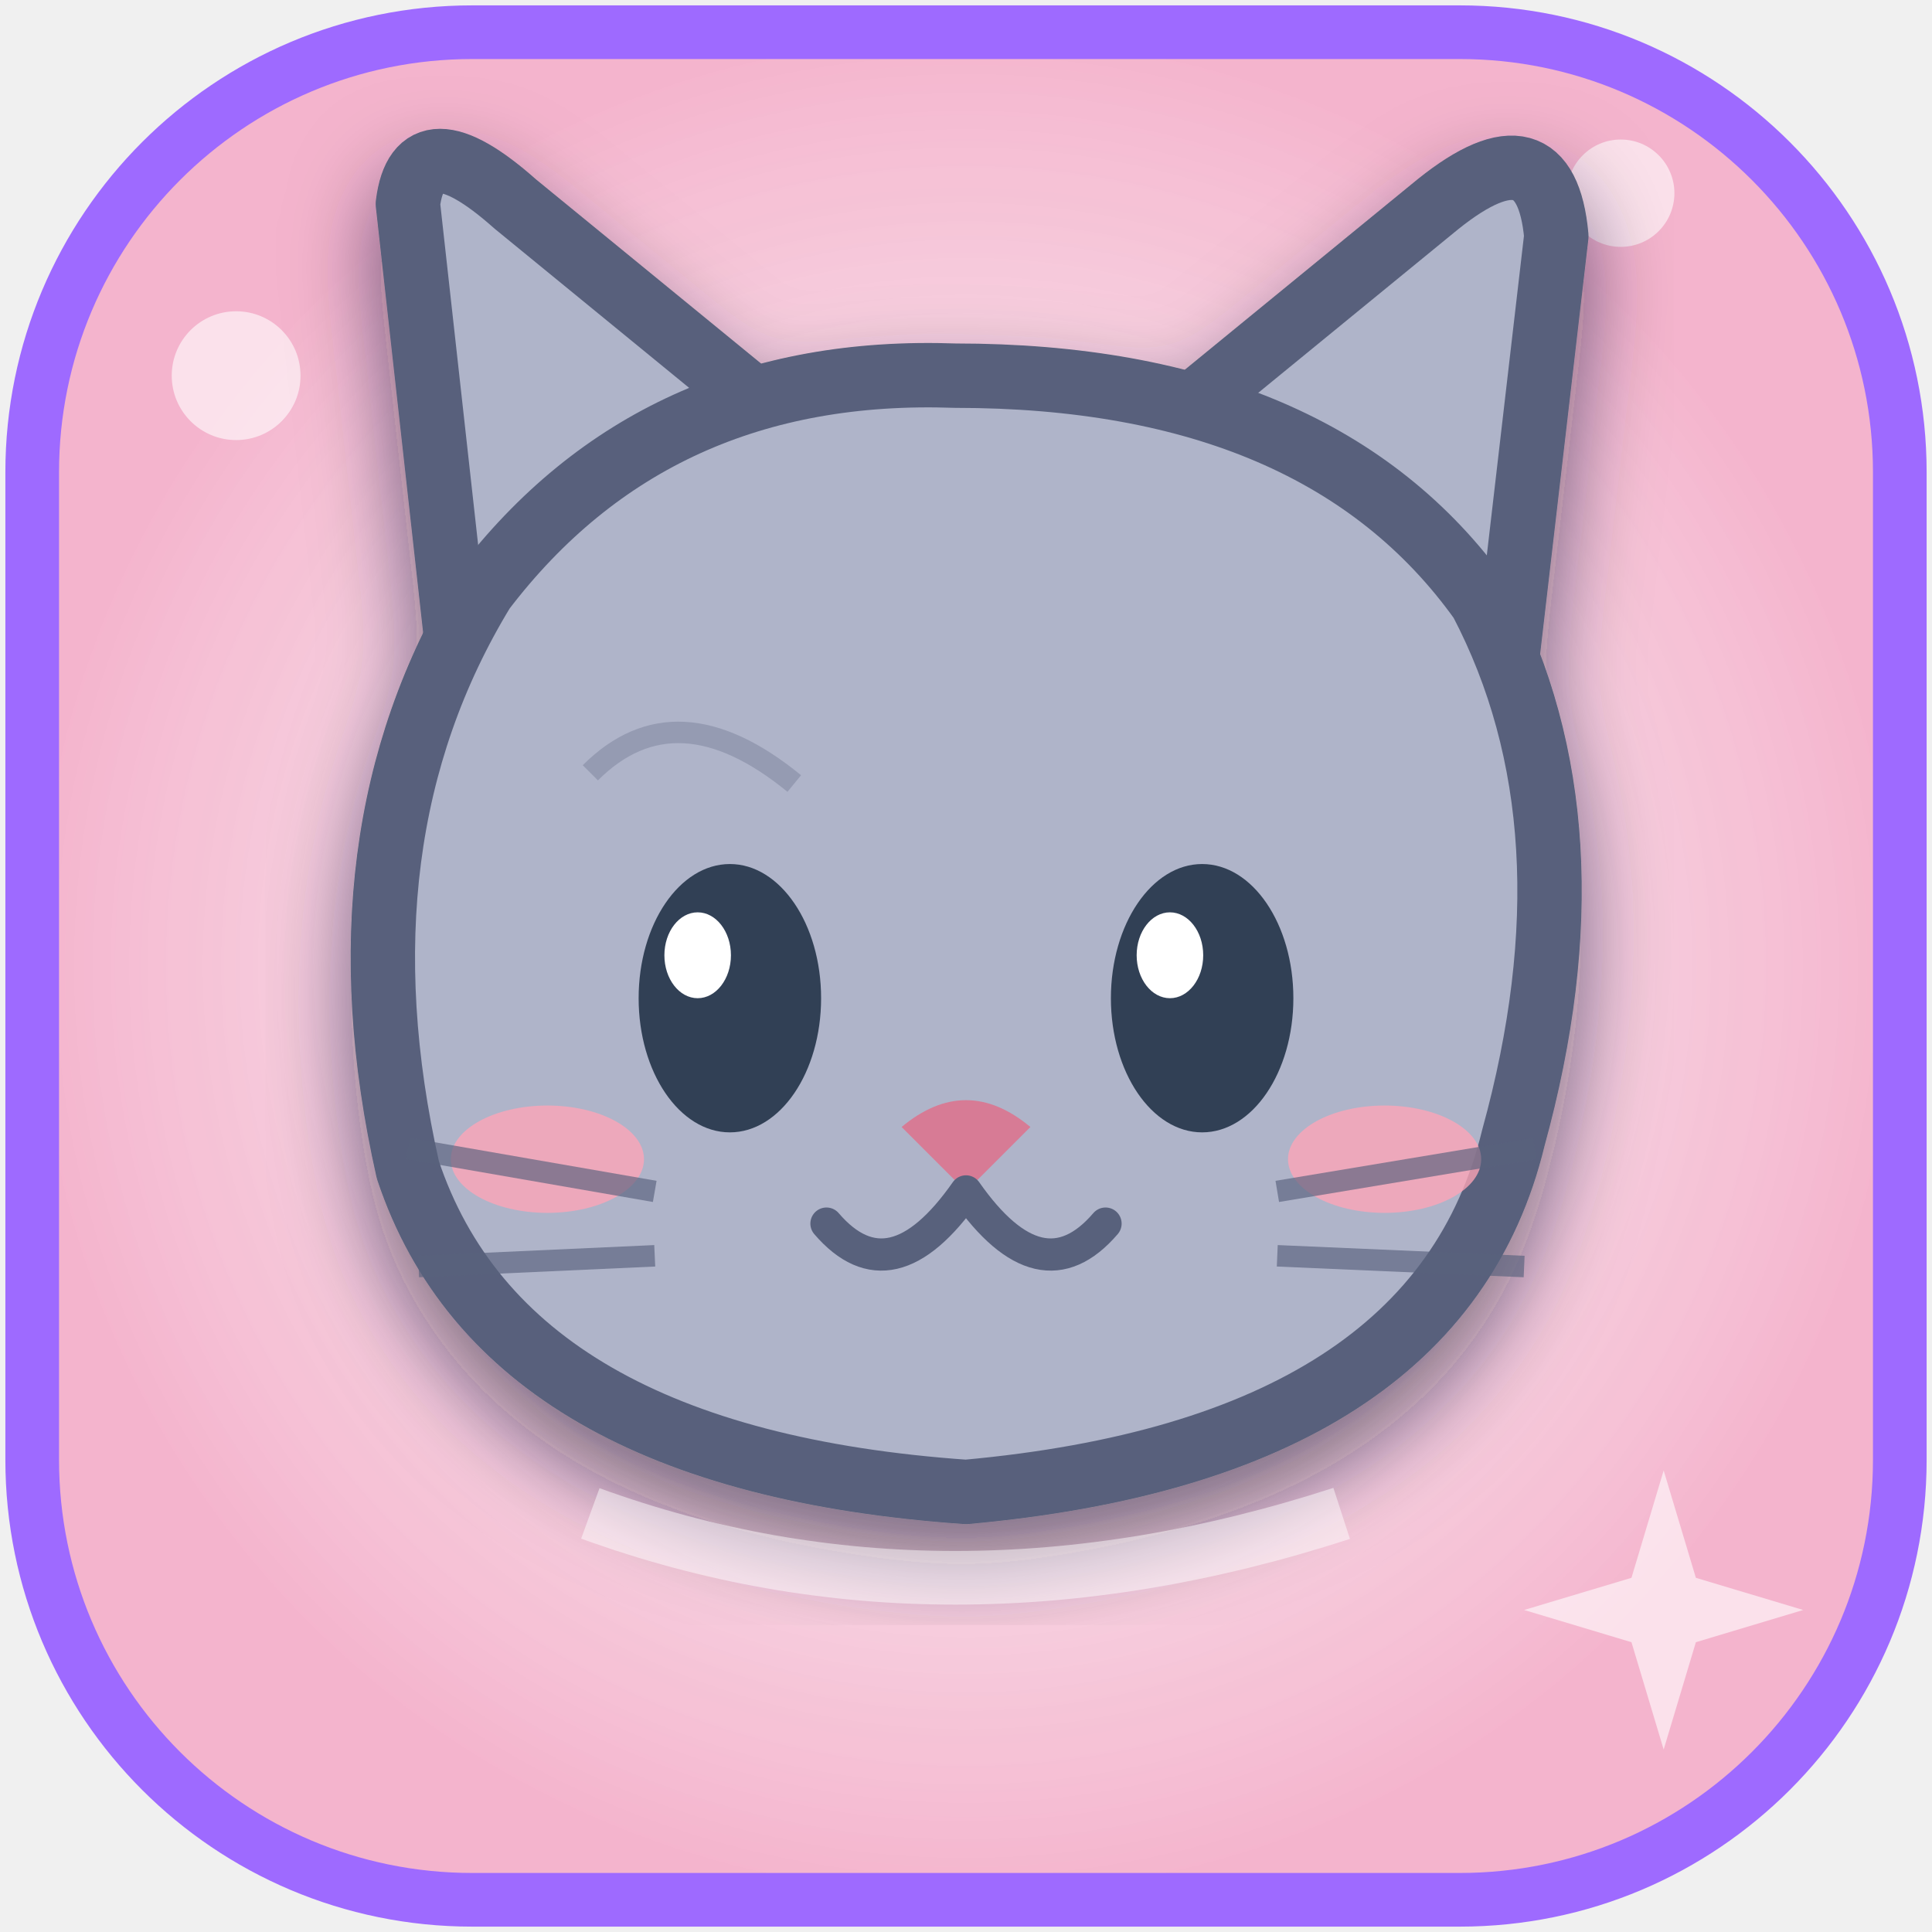
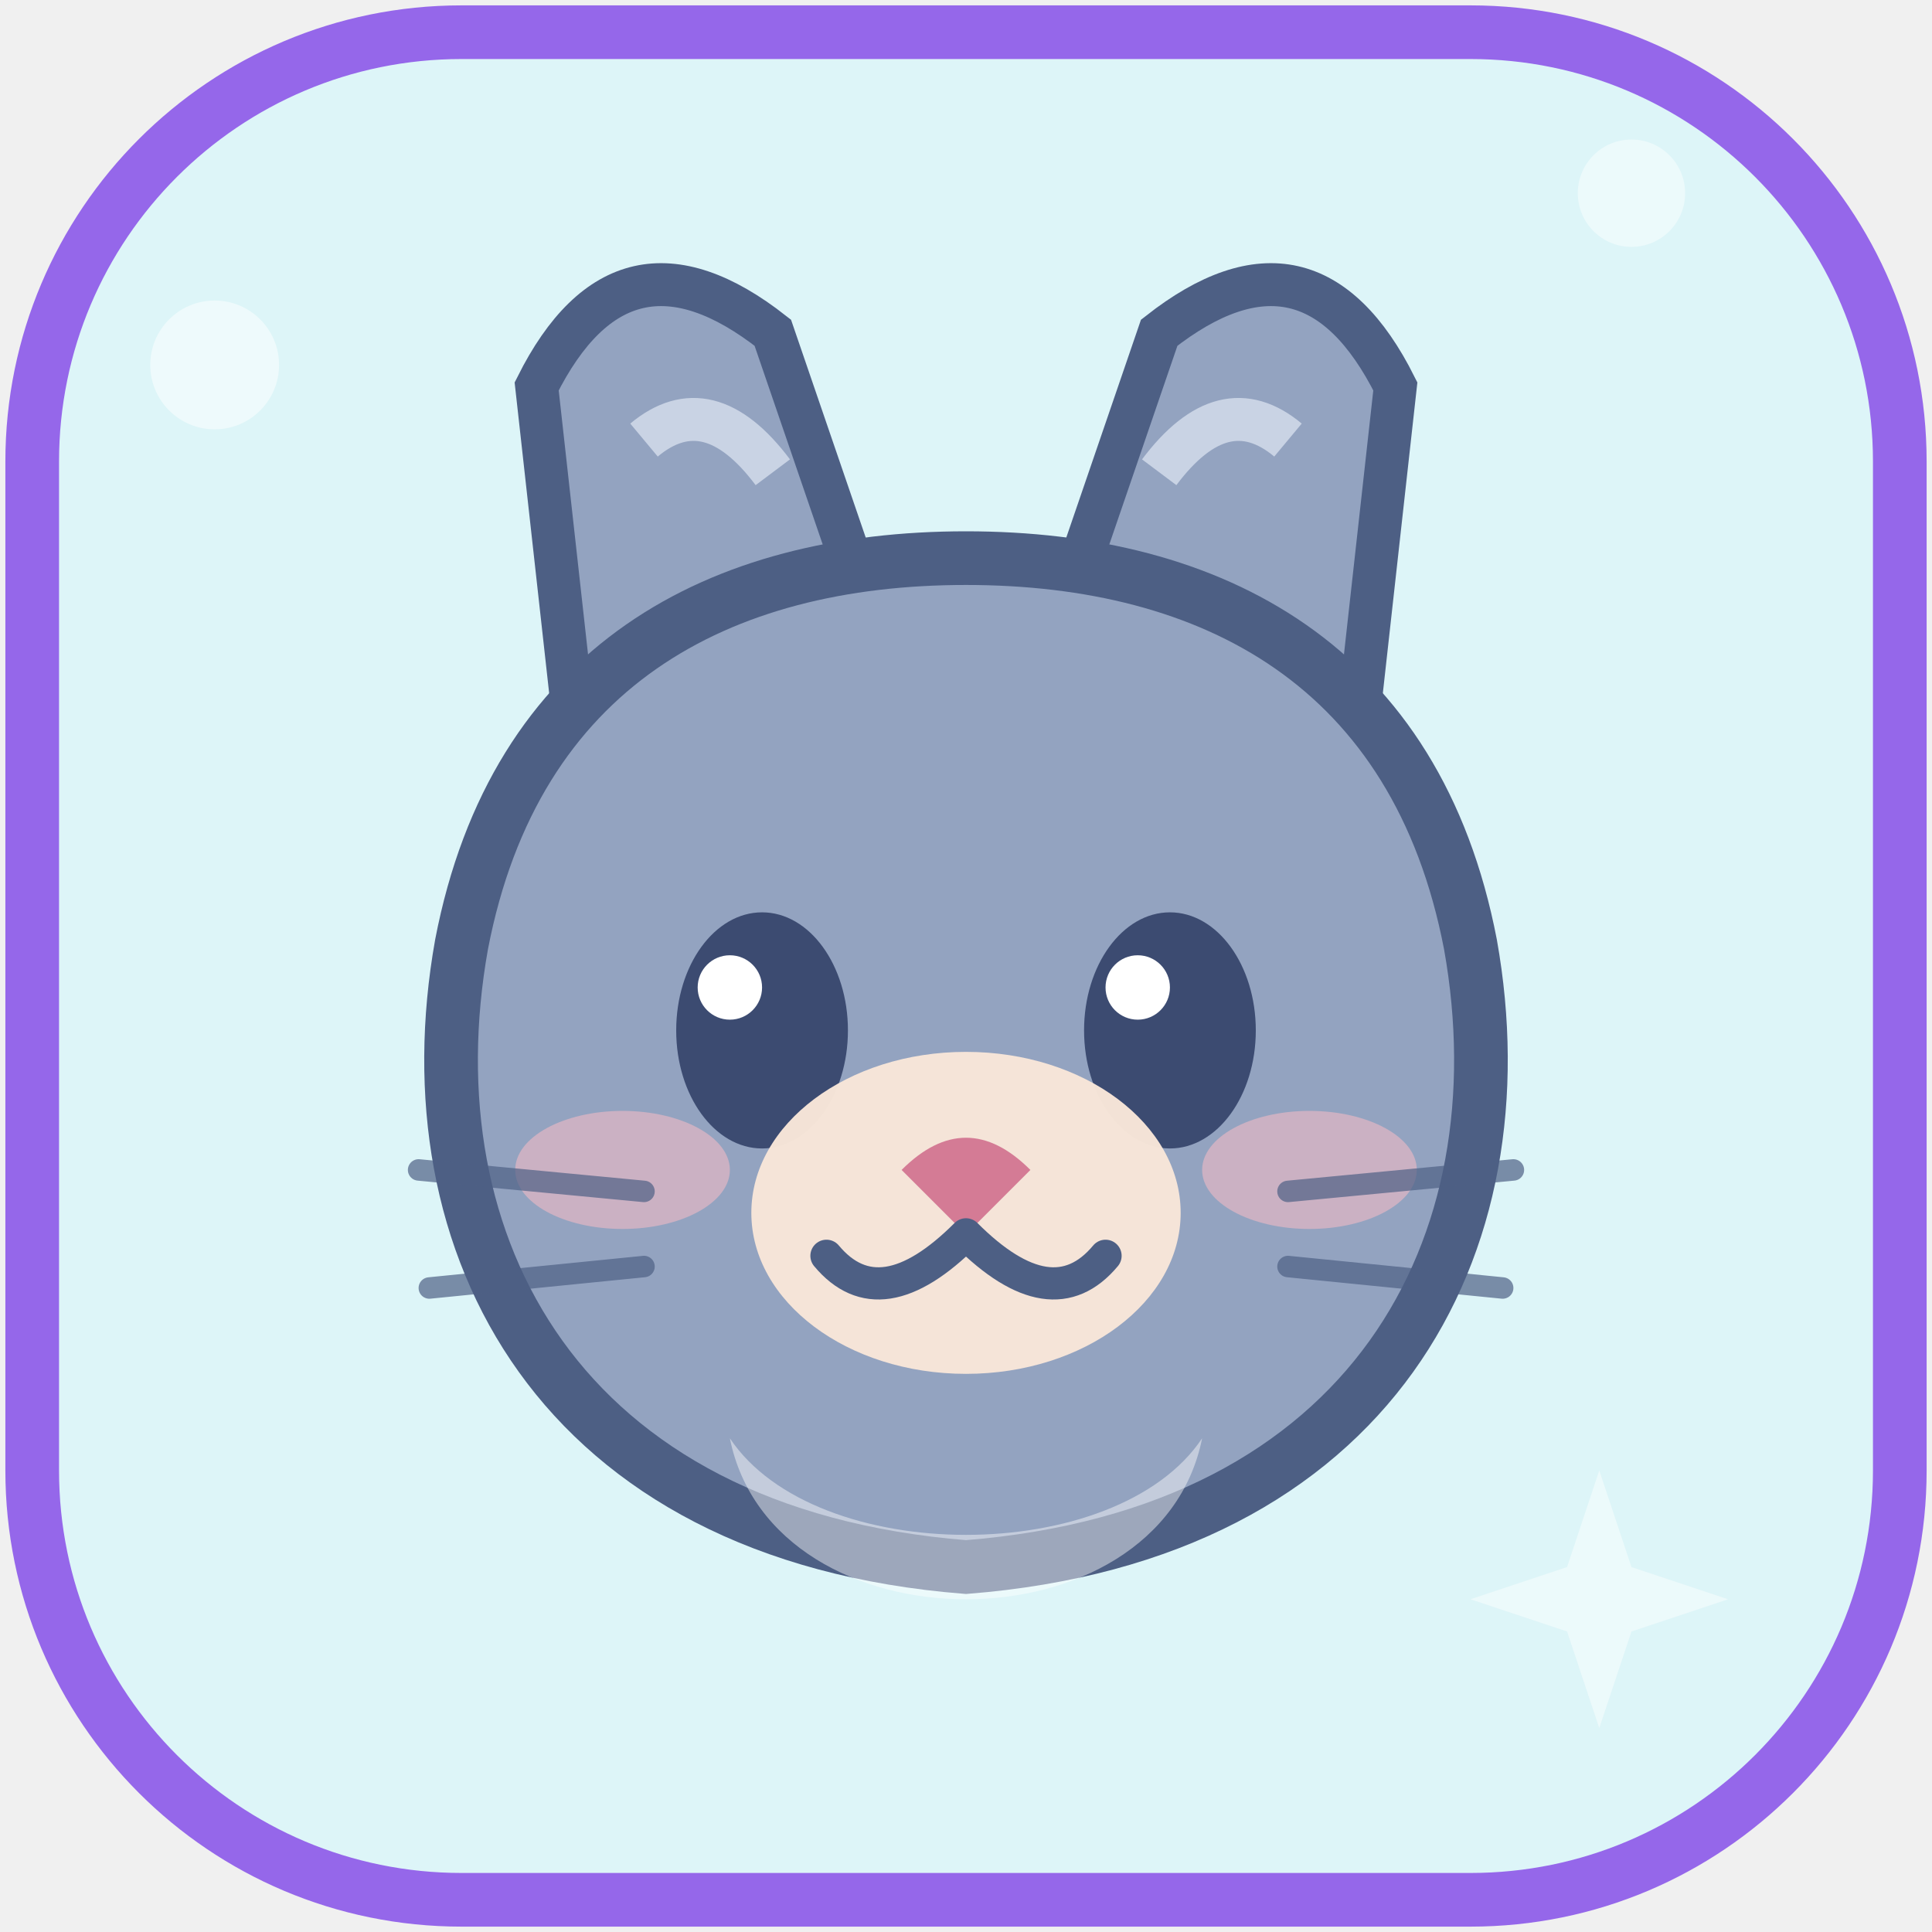
- <svg xmlns="http://www.w3.org/2000/svg" viewBox="0 0 180 180" role="img" aria-label="브리티시숏헤어 고양이 아바타">
-   <defs>
-     <radialGradient id="bg">
-       <stop stop-color="#fff" stop-opacity=".8" />
-       <stop offset="1" stop-color="#F4B4CD" />
-     </radialGradient>
-     <filter id="s">
-       <feDropShadow dx="0" dy="4" stdDeviation="4" flood-color="#130938" flood-opacity=".55" />
-     </filter>
-   </defs>
-   <rect x="3" y="3" width="174" height="174" rx="41" fill="url(#bg)" stroke="#9E6AFF" stroke-width="5" />
-   <g opacity=".6" fill="#fff">
-     <circle cx="22" cy="35" r="6" />
-     <circle cx="151" cy="18" r="5" />
-     <path d="M155 137 l3 10 10 3 -10 3 -3 10 -3 -10 -10 -3 10 -3Z" />
-   </g>
-   <g filter="url(#s)" stroke="#58617C" stroke-width="6" stroke-linejoin="round">
-     <path d="M43 64 L38 19 Q39 11 48 19 L70 37 Z" fill="#AFB4C9" />
-     <path d="M112 37 L134 19 Q144 11 145 22 L140 65 Z" fill="#AFB4C9" />
-     <path d="M45 55 Q61 34 89 35 Q123 35 138 56 Q149 77 141 106 Q134 135 90 139 Q47 136 38 109 Q31 78 45 55 Z" fill="#AFB4C9" />
-   </g>
-   <path d="M55 72 Q63 64 74 73" stroke="#58617C" stroke-width="2" fill="none" opacity=".3" />
-   <ellipse cx="68" cy="93" rx="8.5" ry="12.5" fill="#314055" />
-   <ellipse cx="112" cy="93" rx="8.5" ry="12.5" fill="#314055" />
-   <ellipse cx="65" cy="89" rx="3.1" ry="4" fill="#fff" />
-   <ellipse cx="109" cy="89" rx="3.1" ry="4" fill="#fff" />
-   <ellipse cx="51" cy="108" rx="9" ry="5" fill="#FFA4B7" opacity=".77" />
-   <ellipse cx="129" cy="108" rx="9" ry="5" fill="#FFA4B7" opacity=".77" />
-   <path d="M84 105 Q90 100 96 105 L90 111Z" fill="#D77B95" />
-   <path d="M90 111 Q83 121 77 114 M90 111 Q97 121 103 114" fill="none" stroke="#58617C" stroke-width="3" stroke-linecap="round" />
-   <path d="M61 111 L38 107 M61 117 L39 118 M119 111 L143 107 M119 117 L142 118" fill="none" stroke="#58617C" stroke-width="2" opacity=".66" />
-   <path d="M55 141 Q88 153 125 141" fill="none" stroke="#ffffff" stroke-width="5" opacity=".48" />
+ <svg xmlns="http://www.w3.org/2000/svg" viewBox="0 0 180 180" role="img" aria-label="러시안블루 고양이 아바타">
+   <rect x="3" y="3" width="174" height="174" rx="40" fill="#DDF5F8" stroke="#9567EA" stroke-width="5" />
+   <circle cx="20" cy="34" r="6" fill="#fff" opacity="0.5" />
+   <circle cx="152" cy="18" r="5" fill="#fff" opacity="0.45" />
+   <path d="M149 137 l3 9 9 3 -9 3 -3 9 -3 -9 -9 -3 9 -3z" fill="#fff" opacity="0.45" />
+   <path d="M54 72 L50 36 Q58 20 72 31 L84 66 Z" fill="#93A3C0" stroke="#4D5F84" stroke-width="4" />
+   <path d="M96 66 L108 31 Q122 20 130 36 L126 72 Z" fill="#93A3C0" stroke="#4D5F84" stroke-width="4" />
+   <path d="M60 41 Q66 36 72 44" stroke="#C9D3E4" stroke-width="4" fill="none" />
+   <path d="M120 41 Q114 36 108 44" stroke="#C9D3E4" stroke-width="4" fill="none" />
+   <path d="M43 88 C48 62 67 52 90 52 C113 52 132 62 137 88 C142 116 128 143 90 146 C52 143 38 116 43 88 Z" fill="#93A3C0" stroke="#4D5F84" stroke-width="5" />
+   <ellipse cx="71" cy="96" rx="8" ry="11" fill="#3C4B71" />
+   <ellipse cx="109" cy="96" rx="8" ry="11" fill="#3C4B71" />
+   <circle cx="68" cy="92" r="3" fill="#fff" />
+   <circle cx="106" cy="92" r="3" fill="#fff" />
+   <ellipse cx="58" cy="109" rx="10" ry="5.5" fill="#E9B8C4" opacity="0.65" />
+   <ellipse cx="122" cy="109" rx="10" ry="5.5" fill="#E9B8C4" opacity="0.65" />
+   <ellipse cx="90" cy="113" rx="20" ry="15" fill="#F7E5D8" opacity="0.98" />
+   <path d="M84 109 Q90 103 96 109 L90 115Z" fill="#D47B95" />
+   <path d="M90 115 Q82 123 77 117 M90 115 Q98 123 103 117" fill="none" stroke="#4D5F84" stroke-width="3" stroke-linecap="round" />
+   <path d="M60 111 L39 109 M60 118 L40 120 M120 111 L141 109 M120 118 L140 120" fill="none" stroke="#4D5F84" stroke-width="2" opacity="0.7" stroke-linecap="round" />
+   <path d="M68 134 C76 146 104 146 112 134 C108 154 72 154 68 134 Z" fill="#fff" opacity="0.45" />
</svg>
